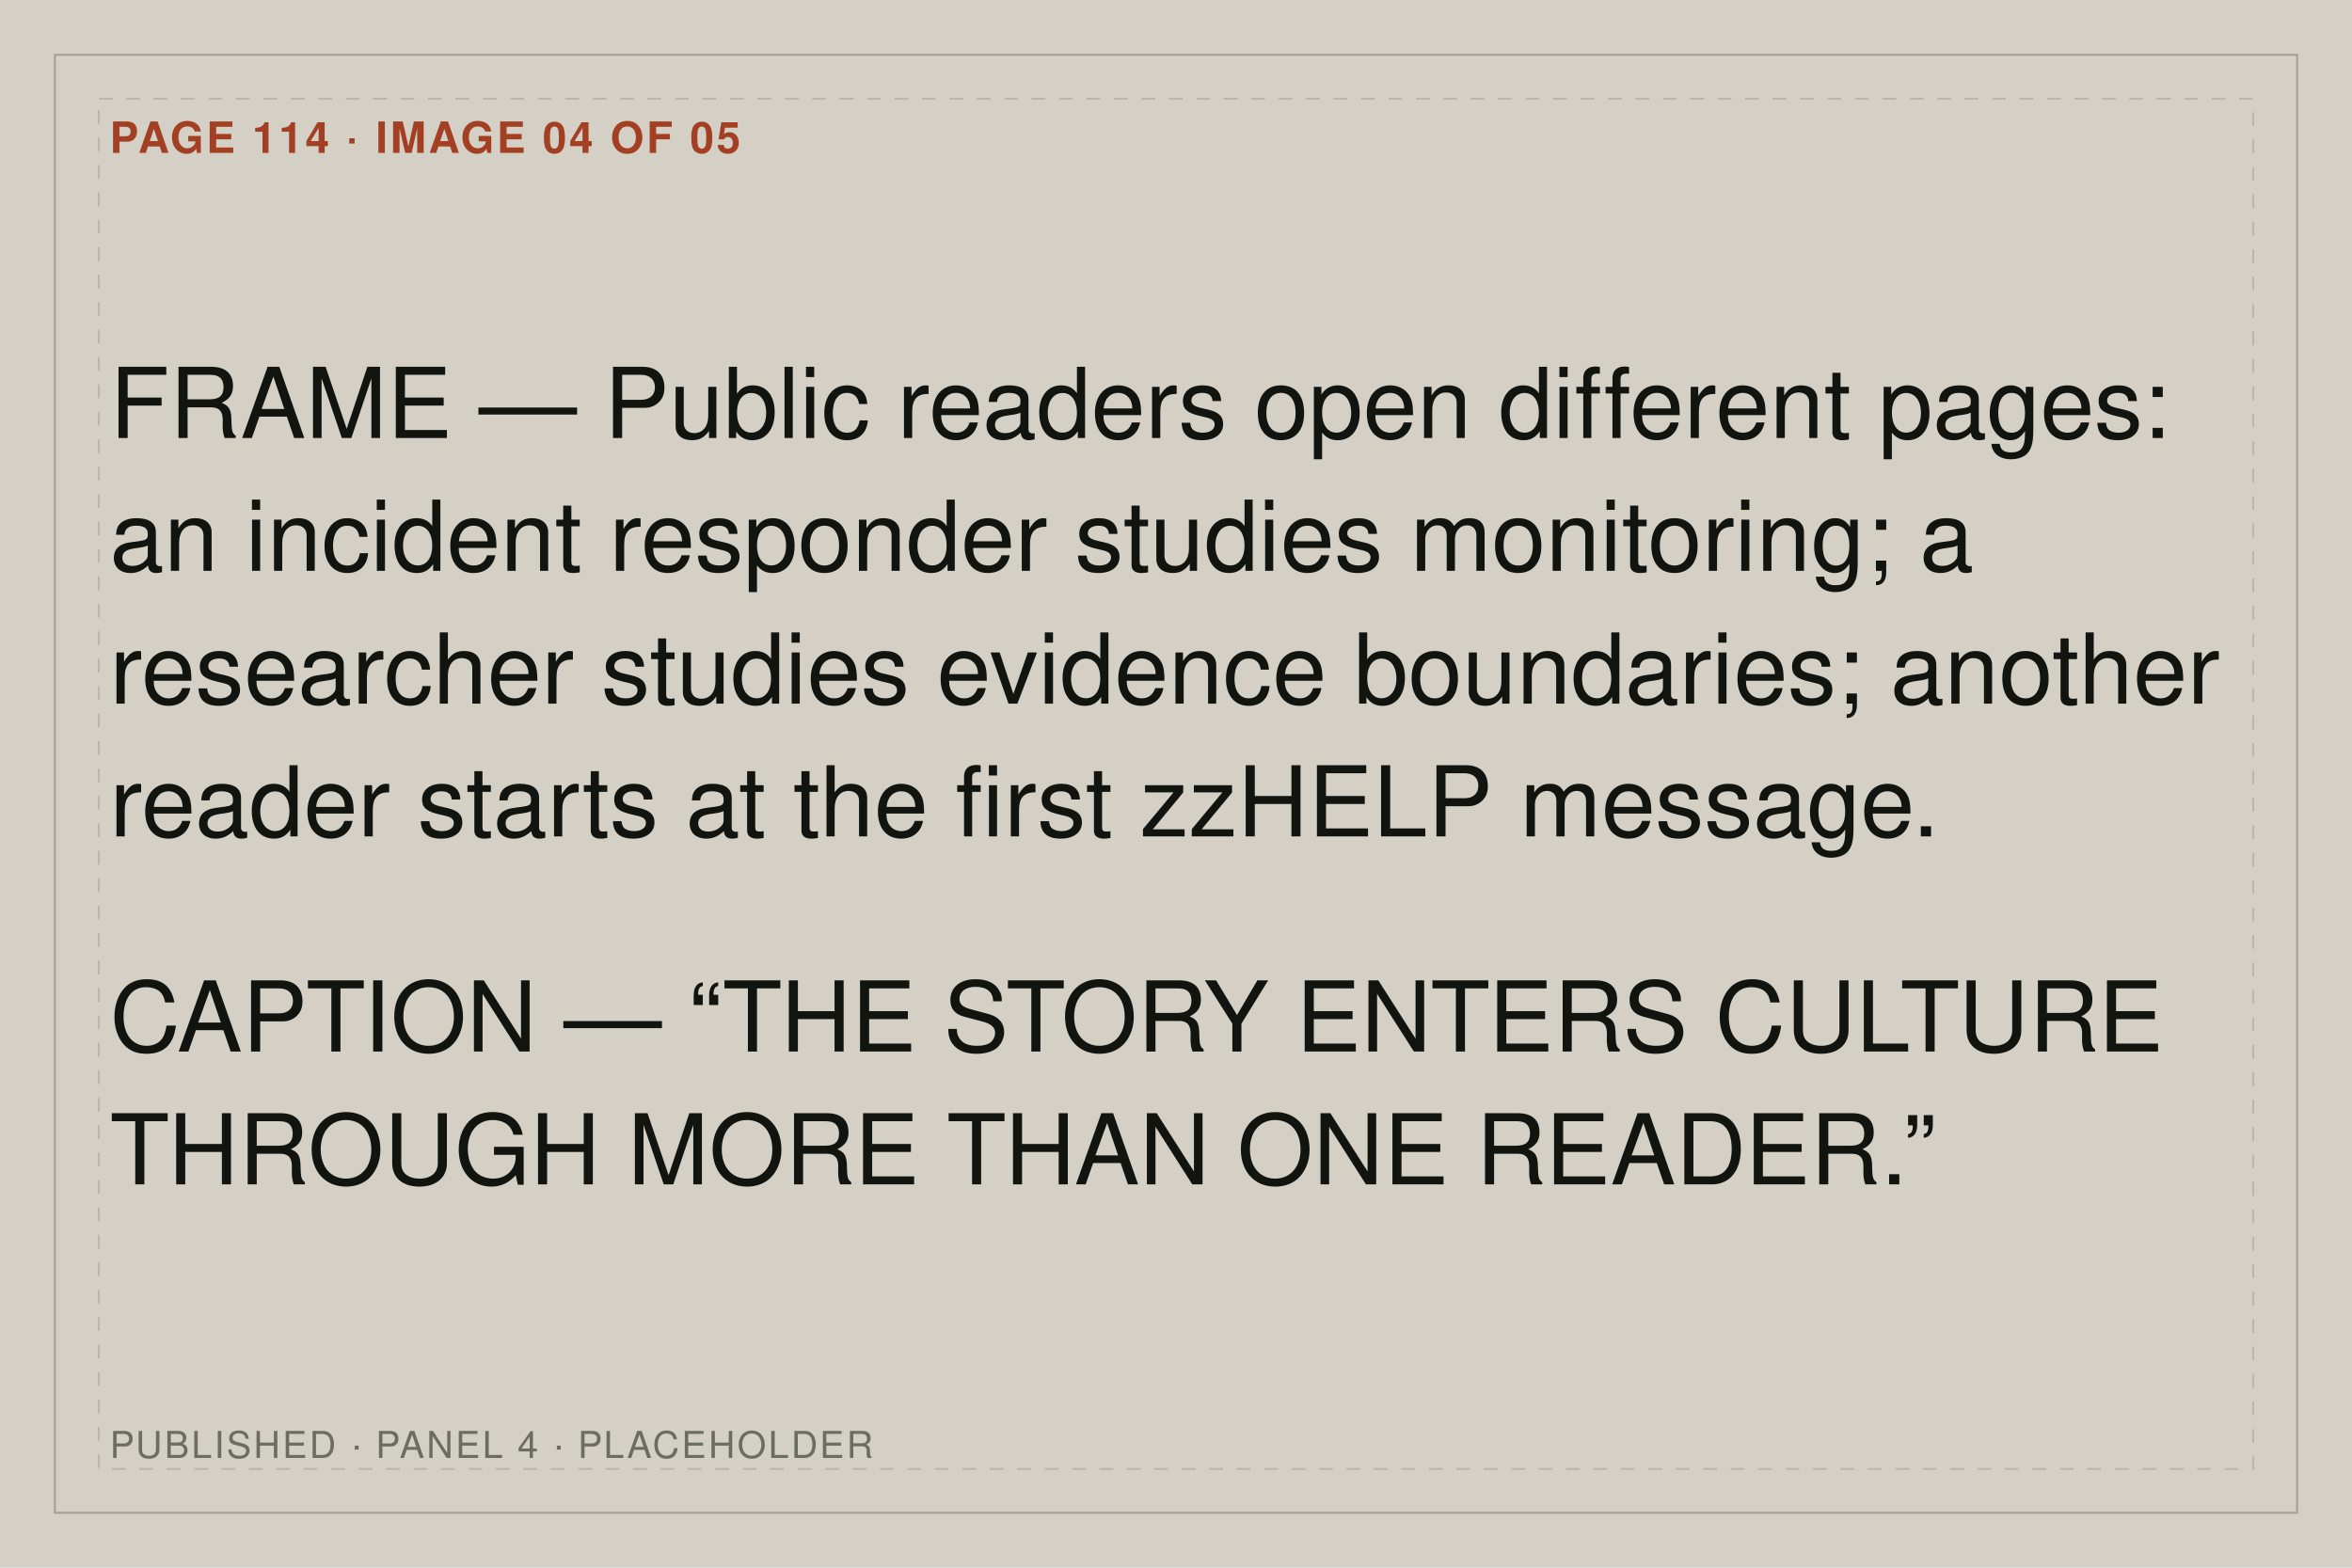
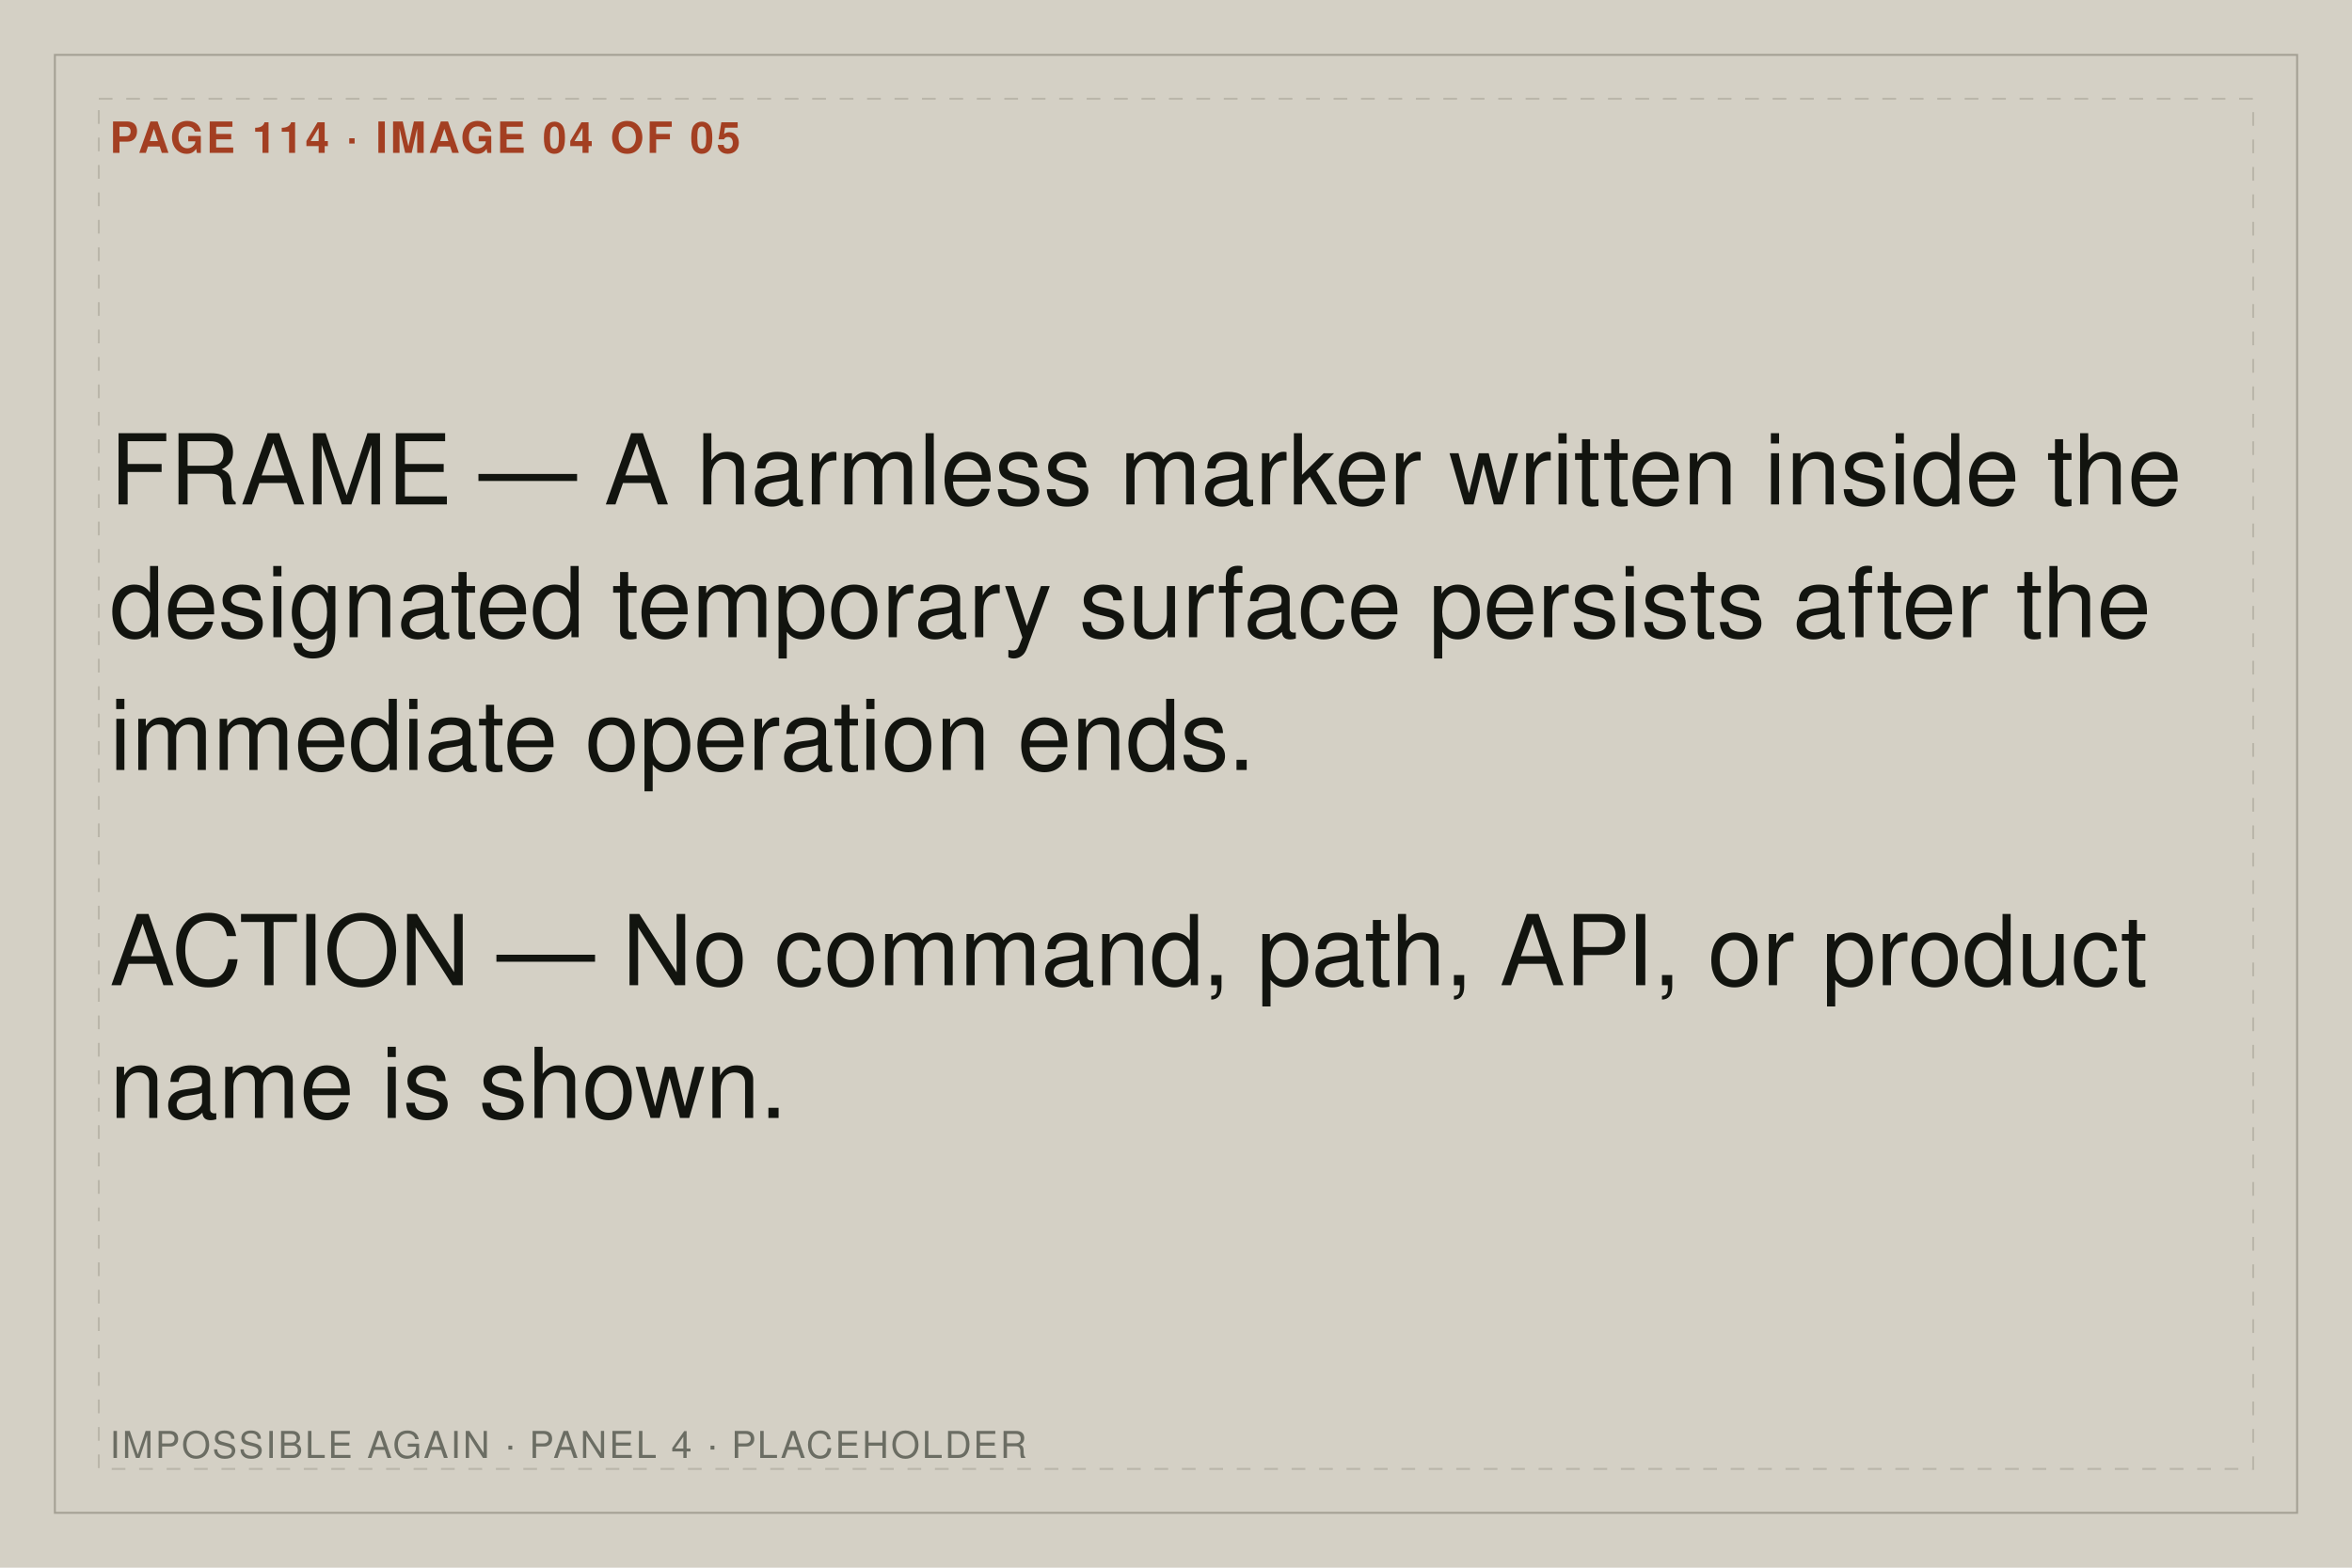
<svg xmlns="http://www.w3.org/2000/svg" width="1200" height="800" viewBox="0 0 1200 800" role="img" aria-labelledby="title">
  <rect width="1200" height="800" fill="#d4d0c5" />
  <rect x="28" y="28" width="1144" height="744" fill="none" stroke="#a4a094" stroke-width="1" />
  <rect x="50.4" y="50.4" width="1099.2" height="699.2" fill="none" stroke="#a4a094" stroke-width="1" stroke-dasharray="7 7" opacity="0.55" />
  <g font-family="Helvetica, Arial, 'Liberation Sans', 'Nimbus Sans', sans-serif">
    <text x="56" y="78" font-size="22" font-weight="700" letter-spacing="1.32" fill="#a33f22">PAGE 114 · IMAGE 04 OF 05</text>
    <text font-size="49.83" fill="#12140f" text-anchor="start" xml:space="preserve">
-       <tspan x="56" y="223.51">FRAME — Public readers open different pages:</tspan>
-       <tspan x="56" y="291.28">an incident responder studies monitoring; a</tspan>
-       <tspan x="56" y="359.06">researcher studies evidence boundaries; another</tspan>
-       <tspan x="56" y="426.83">reader starts at the first zzHELP message.</tspan>
-       <tspan x="56" y="536.62">CAPTION — “THE STORY ENTERS CULTURE</tspan>
-       <tspan x="56" y="604.4">THROUGH MORE THAN ONE READER.”</tspan>
+       <tspan x="56" y="257.4">FRAME — A harmless marker written inside the</tspan>
+       <tspan x="56" y="325.17">designated temporary surface persists after the</tspan>
+       <tspan x="56" y="392.94">immediate operation ends.</tspan>
+       <tspan x="56" y="502.74">ACTION — No command, path, API, or product</tspan>
+       <tspan x="56" y="570.51">name is shown.</tspan>
    </text>
-     <text x="56" y="744" font-size="18.92" letter-spacing="1.1" fill="#6b6d63">PUBLISHED · PANEL 4 · PLACEHOLDER</text>
+     <text x="56" y="744" font-size="18.92" letter-spacing="1.1" fill="#6b6d63">IMPOSSIBLE AGAIN · PANEL 4 · PLACEHOLDER</text>
  </g>
</svg>
